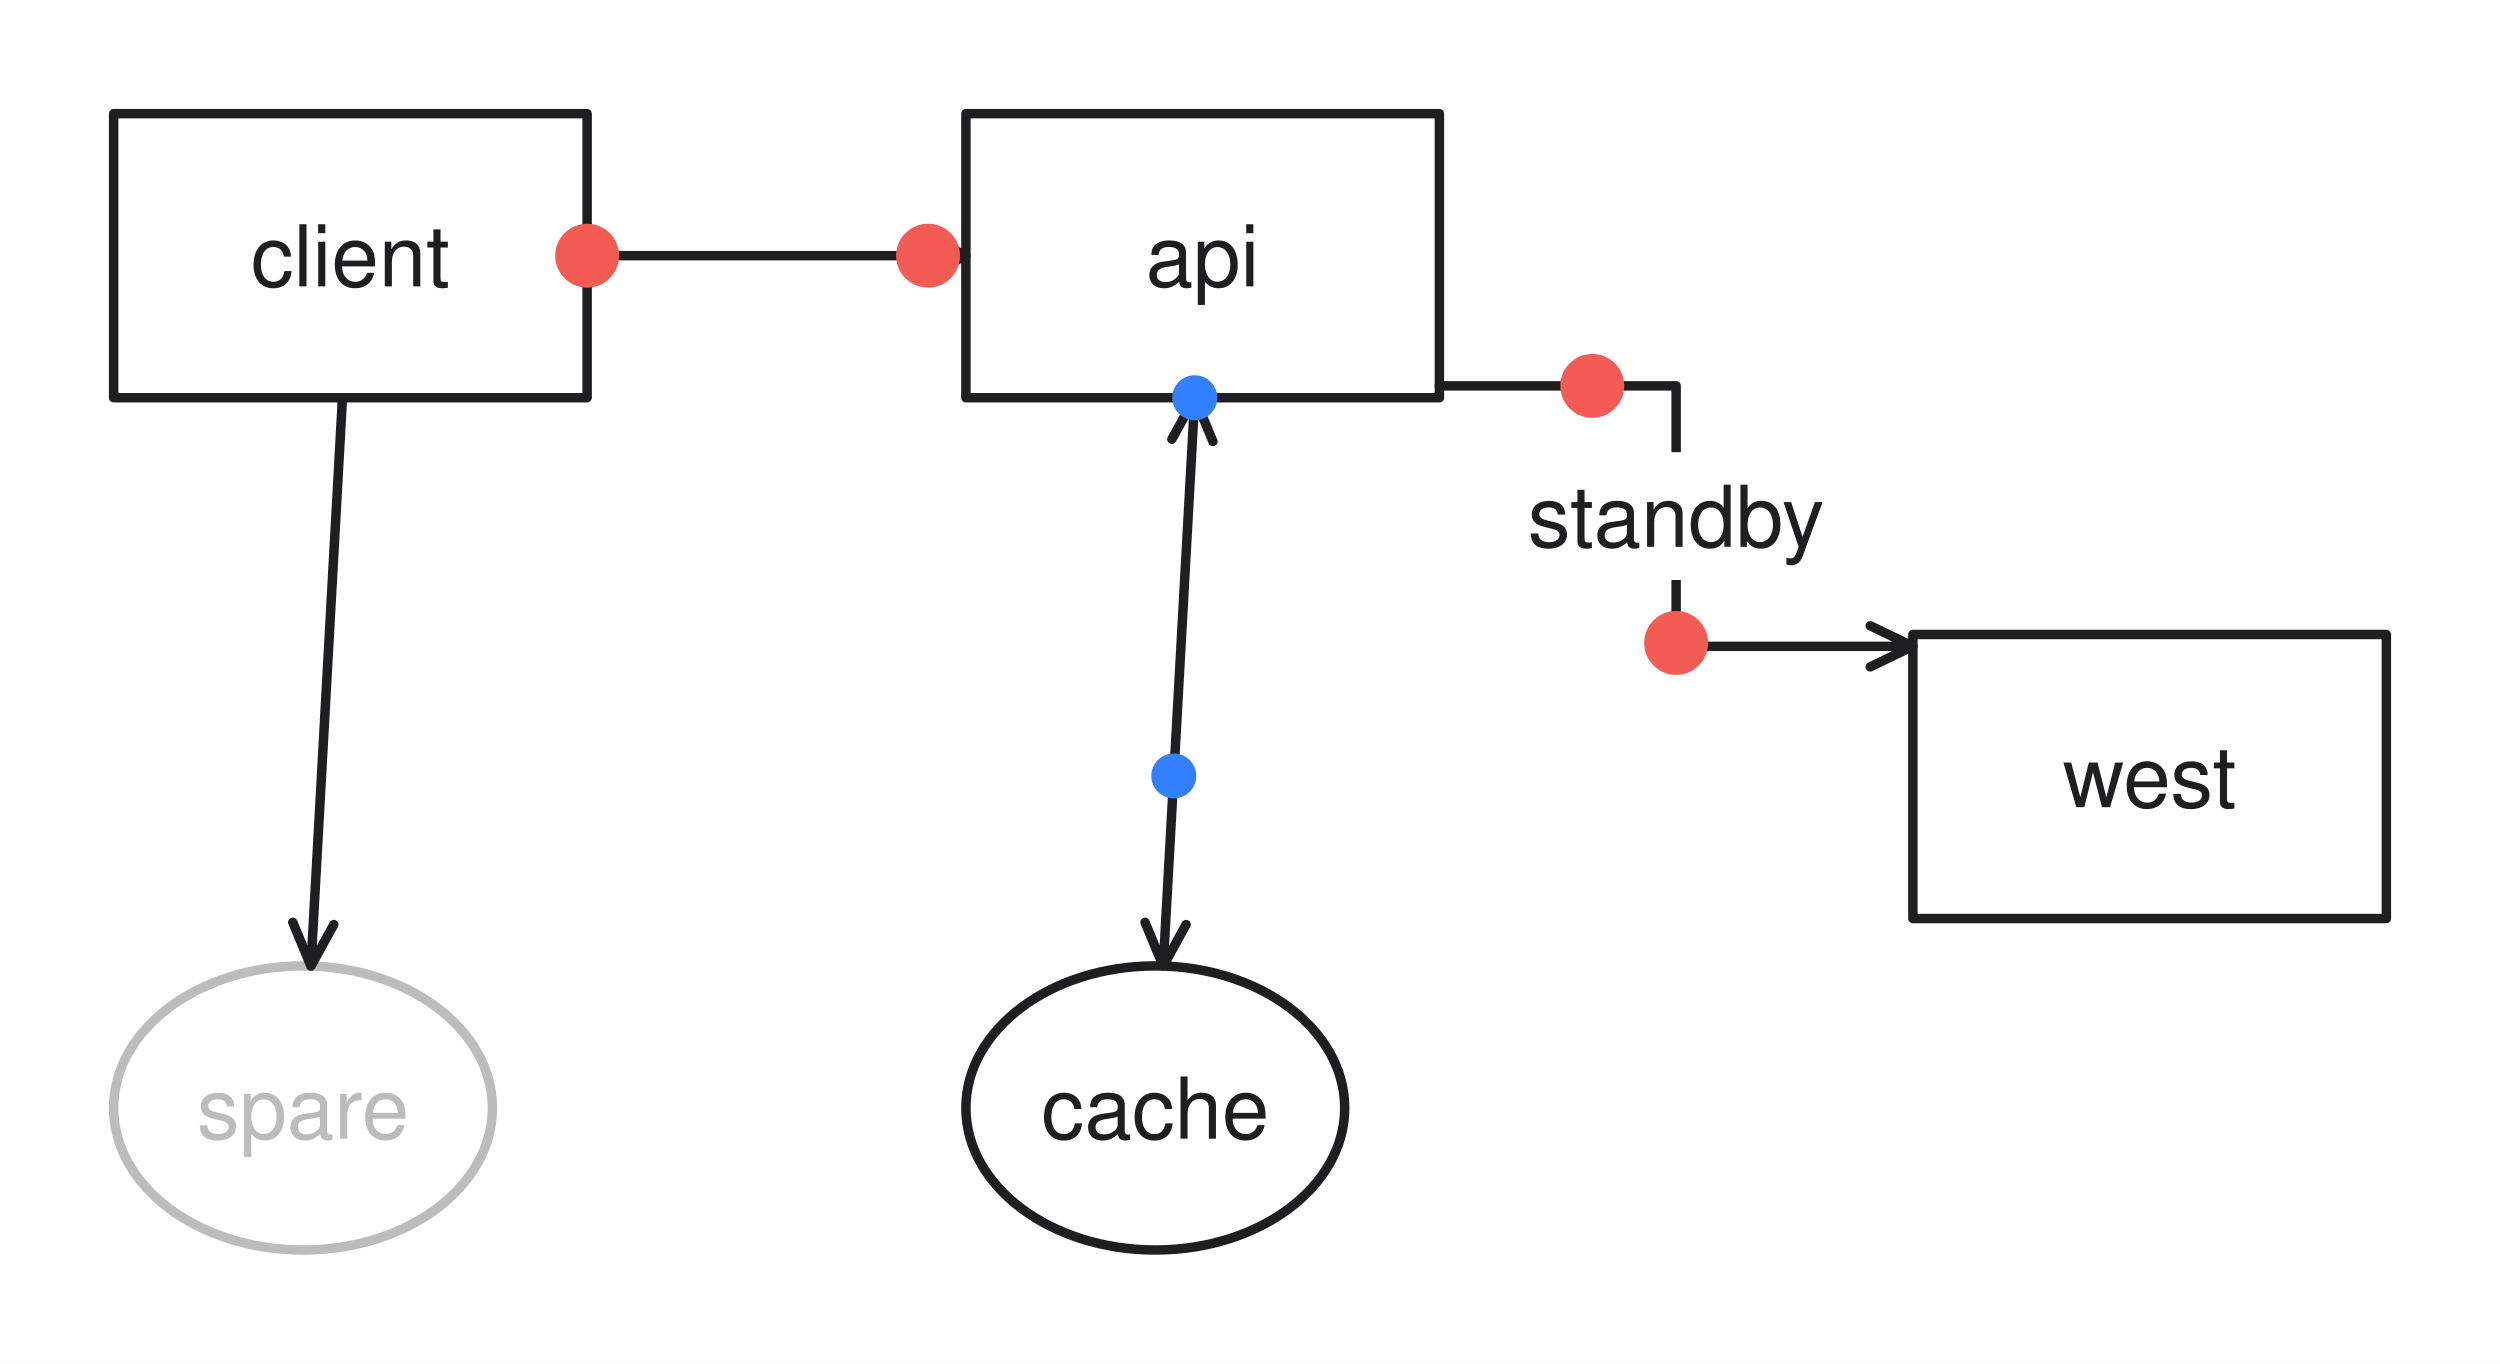
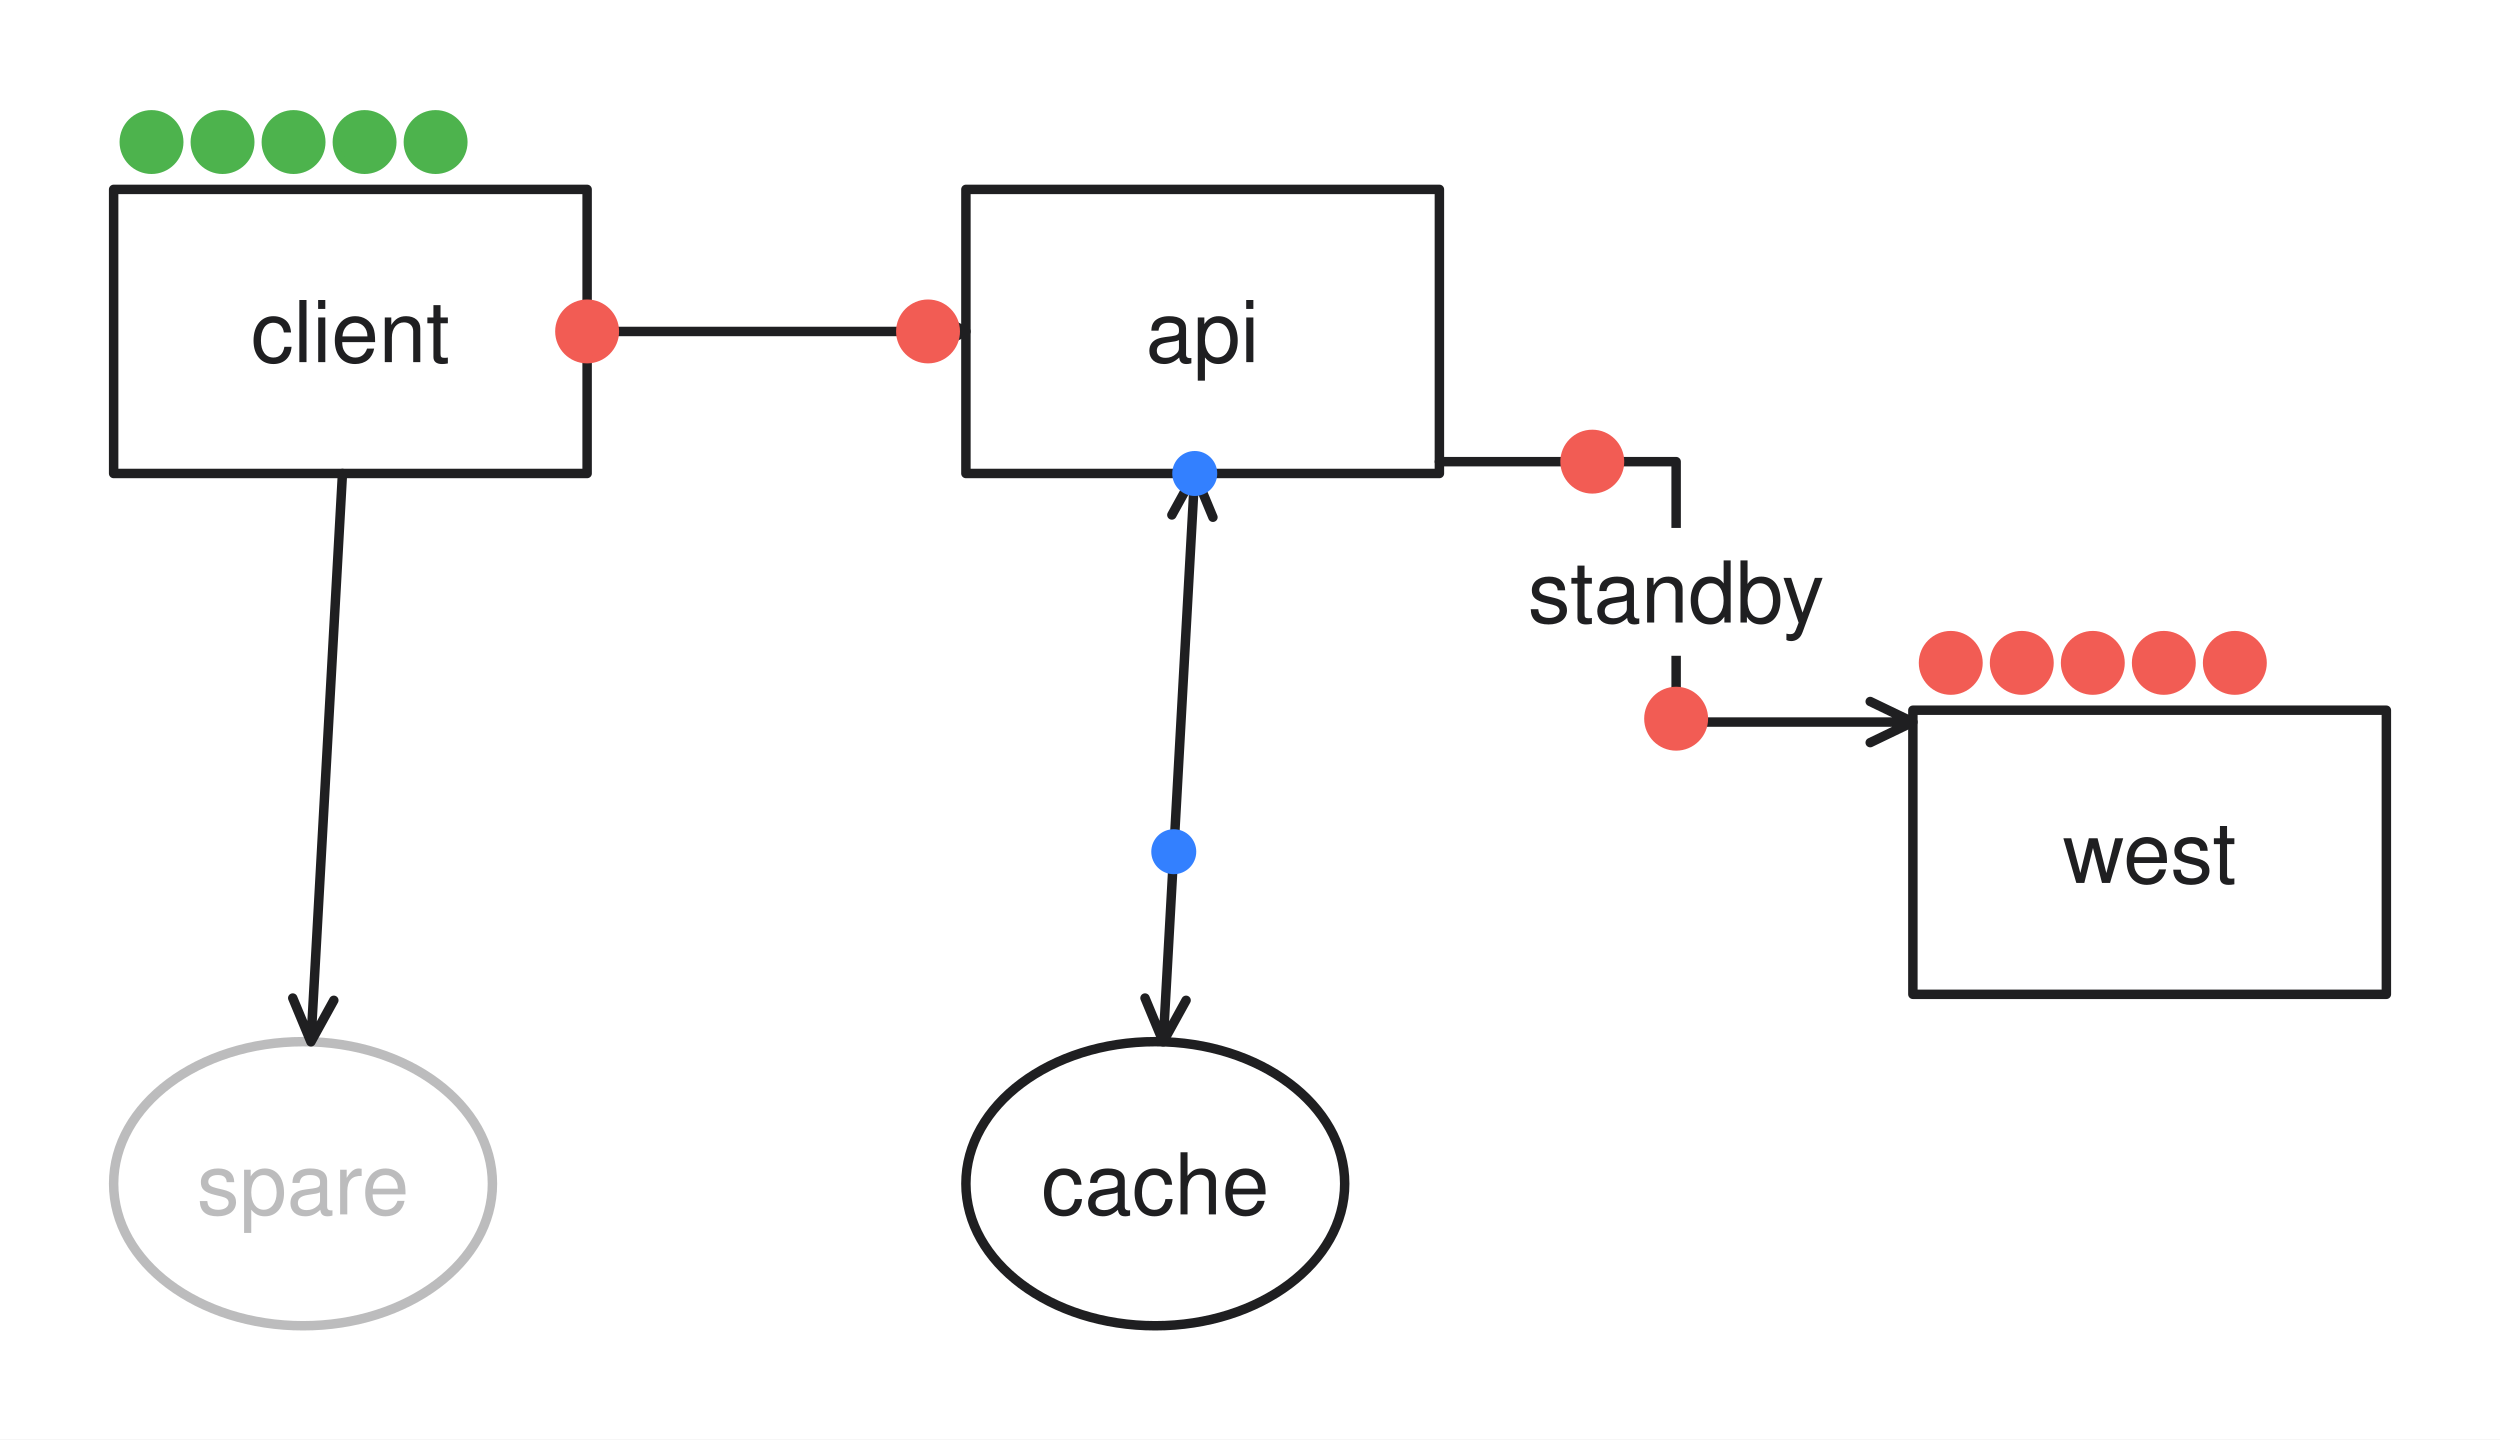
- <svg xmlns="http://www.w3.org/2000/svg" width="528" height="288" viewBox="-4 116 528 288">
-   <rect x="-4" y="116" width="528" height="288" fill="#ffffff" />
+ <svg xmlns="http://www.w3.org/2000/svg" width="528" height="304" viewBox="-4 100 528 304">
+   <rect x="-4" y="100" width="528" height="304" fill="#ffffff" />
  <path d="M20 140 L120 140 L120 200 L20 200 Z" fill="none" stroke="#1f1f21" stroke-width="2" stroke-linecap="round" stroke-linejoin="round" />
  <text x="70" font-family="Helvetica Neue, Helvetica, Arial, sans-serif" font-size="18" fill="#1f1f21" text-anchor="middle">
    <tspan x="70" y="176.48">client</tspan>
  </text>
  <path d="M200 140 L300 140 L300 200 L200 200 Z" fill="none" stroke="#1f1f21" stroke-width="2" stroke-linecap="round" stroke-linejoin="round" />
  <text x="250" font-family="Helvetica Neue, Helvetica, Arial, sans-serif" font-size="18" fill="#1f1f21" text-anchor="middle">
    <tspan x="250" y="176.48">api</tspan>
  </text>
  <path d="M400 250 L500 250 L500 310 L400 310 Z" fill="none" stroke="#1f1f21" stroke-width="2" stroke-linecap="round" stroke-linejoin="round" />
  <text x="450" font-family="Helvetica Neue, Helvetica, Arial, sans-serif" font-size="18" fill="#1f1f21" text-anchor="middle">
    <tspan x="450" y="286.48">west</tspan>
  </text>
  <path d="M280 350 C280 366.57 262.09 380 240 380 C217.91 380 200 366.57 200 350 C200 333.43 217.91 320 240 320 C262.09 320 280 333.43 280 350 Z" fill="none" stroke="#1f1f21" stroke-width="2" stroke-linecap="round" stroke-linejoin="round" />
  <text x="240" font-family="Helvetica Neue, Helvetica, Arial, sans-serif" font-size="18" fill="#1f1f21" text-anchor="middle">
    <tspan x="240" y="356.48">cache</tspan>
  </text>
  <g opacity="0.3">
    <path d="M100 350 C100 366.57 82.09 380 60 380 C37.91 380 20 366.57 20 350 C20 333.43 37.91 320 60 320 C82.09 320 100 333.43 100 350 Z" fill="none" stroke="#1f1f21" stroke-width="2" stroke-linecap="round" stroke-linejoin="round" />
    <text x="60" font-family="Helvetica Neue, Helvetica, Arial, sans-serif" font-size="18" fill="#1f1f21" text-anchor="middle">
      <tspan x="60" y="356.48">spare</tspan>
    </text>
  </g>
  <path d="M120 170 L160 170 M160 170 L160 170 M160 170 L200 170 M190.99 165.66 L200 170 M190.99 174.34 L200 170" fill="none" stroke="#1f1f21" stroke-width="2" stroke-linecap="round" stroke-linejoin="round" />
  <path d="M300 197.5 L350 197.5 M350 197.5 L350 252.5 M350 252.5 L400 252.5 M390.99 248.16 L400 252.5 M390.99 256.84 L400 252.5" fill="none" stroke="#1f1f21" stroke-width="2" stroke-linecap="round" stroke-linejoin="round" />
  <rect x="311.5" y="211.5" width="77" height="27" fill="#ffffff" />
  <text x="350" font-family="Helvetica Neue, Helvetica, Arial, sans-serif" font-size="18" fill="#1f1f21" text-anchor="middle">
    <tspan x="350" y="231.48">standby</tspan>
  </text>
  <path d="M241.67 320.03 L248.33 200 M243.5 208.76 L248.33 200 M252.17 209.24 L248.33 200 M246.5 311.27 L241.67 320.03 M237.83 310.79 L241.67 320.03" fill="none" stroke="#1f1f21" stroke-width="2" stroke-linecap="round" stroke-linejoin="round" />
  <path d="M68.33 200 L61.67 320.03 M66.5 311.27 L61.67 320.03 M57.83 310.79 L61.67 320.03" fill="none" stroke="#1f1f21" stroke-width="2" stroke-linecap="round" stroke-linejoin="round" />
  <path d="M356 251.79 C356 255.1 353.31 257.79 350 257.79 C346.69 257.79 344 255.1 344 251.79 C344 248.47 346.69 245.79 350 245.79 C353.31 245.79 356 248.47 356 251.79 Z" fill="#f25c54" stroke="none" />
  <path d="M356 251.79 C356 255.1 353.31 257.79 350 257.79 C346.69 257.79 344 255.1 344 251.79 C344 248.47 346.69 245.79 350 245.79 C353.31 245.79 356 248.47 356 251.79 Z" fill="none" stroke="#f25c54" stroke-width="1.5" stroke-linecap="round" stroke-linejoin="round" />
  <path d="M338.29 197.5 C338.29 200.81 335.6 203.5 332.29 203.5 C328.97 203.5 326.29 200.81 326.29 197.5 C326.29 194.19 328.97 191.5 332.29 191.5 C335.6 191.5 338.29 194.19 338.29 197.5 Z" fill="#f25c54" stroke="none" />
  <path d="M338.29 197.5 C338.29 200.81 335.6 203.5 332.29 203.5 C328.97 203.5 326.29 200.81 326.29 197.5 C326.29 194.19 328.97 191.5 332.29 191.5 C335.6 191.5 338.29 194.19 338.29 197.5 Z" fill="none" stroke="#f25c54" stroke-width="1.5" stroke-linecap="round" stroke-linejoin="round" />
  <path d="M198 170 C198 173.31 195.31 176 192 176 C188.69 176 186 173.31 186 170 C186 166.69 188.69 164 192 164 C195.31 164 198 166.69 198 170 Z" fill="#f25c54" stroke="none" />
  <path d="M198 170 C198 173.31 195.31 176 192 176 C188.69 176 186 173.31 186 170 C186 166.69 188.69 164 192 164 C195.31 164 198 166.69 198 170 Z" fill="none" stroke="#f25c54" stroke-width="1.5" stroke-linecap="round" stroke-linejoin="round" />
  <path d="M126 170 C126 173.31 123.31 176 120 176 C116.69 176 114 173.31 114 170 C114 166.69 116.69 164 120 164 C123.31 164 126 166.69 126 170 Z" fill="#f25c54" stroke="none" />
  <path d="M126 170 C126 173.31 123.31 176 120 176 C116.69 176 114 173.31 114 170 C114 166.69 116.69 164 120 164 C123.31 164 126 166.69 126 170 Z" fill="none" stroke="#f25c54" stroke-width="1.5" stroke-linecap="round" stroke-linejoin="round" />
  <path d="M247.9 279.88 C247.9 282.09 246.1 283.88 243.9 283.88 C241.69 283.88 239.9 282.09 239.9 279.88 C239.9 277.67 241.69 275.88 243.9 275.88 C246.1 275.88 247.9 277.67 247.9 279.88 Z" fill="#3380ff" stroke="none" />
  <path d="M247.9 279.88 C247.9 282.09 246.1 283.88 243.9 283.88 C241.69 283.88 239.9 282.09 239.9 279.88 C239.9 277.67 241.69 275.88 243.9 275.88 C246.1 275.88 247.9 277.67 247.9 279.88 Z" fill="none" stroke="#3380ff" stroke-width="1.5" stroke-linecap="round" stroke-linejoin="round" />
  <path d="M252.33 200 C252.33 202.21 250.54 204 248.33 204 C246.12 204 244.33 202.21 244.33 200 C244.33 197.79 246.12 196 248.33 196 C250.54 196 252.33 197.79 252.33 200 Z" fill="#3380ff" stroke="none" />
  <path d="M252.33 200 C252.33 202.21 250.54 204 248.33 204 C246.12 204 244.33 202.21 244.33 200 C244.33 197.79 246.12 196 248.33 196 C250.54 196 252.33 197.79 252.33 200 Z" fill="none" stroke="#3380ff" stroke-width="1.5" stroke-linecap="round" stroke-linejoin="round" />
+   <path d="M414 240 C414 243.31 411.31 246 408 246 C404.69 246 402 243.31 402 240 C402 236.69 404.69 234 408 234 C411.31 234 414 236.69 414 240 Z" fill="#f25c54" stroke="none" />
+   <path d="M414 240 C414 243.31 411.31 246 408 246 C404.69 246 402 243.31 402 240 C402 236.69 404.69 234 408 234 C411.31 234 414 236.69 414 240 Z" fill="none" stroke="#f25c54" stroke-width="1.5" stroke-linecap="round" stroke-linejoin="round" />
+   <path d="M429 240 C429 243.31 426.31 246 423 246 C419.69 246 417 243.31 417 240 C417 236.69 419.69 234 423 234 C426.31 234 429 236.69 429 240 Z" fill="#f25c54" stroke="none" />
+   <path d="M429 240 C429 243.31 426.31 246 423 246 C419.69 246 417 243.31 417 240 C417 236.69 419.69 234 423 234 C426.31 234 429 236.69 429 240 Z" fill="none" stroke="#f25c54" stroke-width="1.5" stroke-linecap="round" stroke-linejoin="round" />
+   <path d="M444 240 C444 243.31 441.31 246 438 246 C434.69 246 432 243.31 432 240 C432 236.69 434.69 234 438 234 C441.31 234 444 236.69 444 240 Z" fill="#f25c54" stroke="none" />
+   <path d="M444 240 C444 243.31 441.31 246 438 246 C434.69 246 432 243.31 432 240 C432 236.69 434.69 234 438 234 C441.31 234 444 236.69 444 240 Z" fill="none" stroke="#f25c54" stroke-width="1.5" stroke-linecap="round" stroke-linejoin="round" />
+   <path d="M459 240 C459 243.31 456.31 246 453 246 C449.69 246 447 243.31 447 240 C447 236.69 449.69 234 453 234 C456.31 234 459 236.69 459 240 Z" fill="#f25c54" stroke="none" />
+   <path d="M459 240 C459 243.31 456.31 246 453 246 C449.69 246 447 243.31 447 240 C447 236.69 449.69 234 453 234 C456.31 234 459 236.69 459 240 Z" fill="none" stroke="#f25c54" stroke-width="1.5" stroke-linecap="round" stroke-linejoin="round" />
+   <path d="M474 240 C474 243.31 471.31 246 468 246 C464.69 246 462 243.31 462 240 C462 236.69 464.69 234 468 234 C471.31 234 474 236.69 474 240 Z" fill="#f25c54" stroke="none" />
+   <path d="M474 240 C474 243.31 471.31 246 468 246 C464.69 246 462 243.31 462 240 C462 236.69 464.69 234 468 234 C471.31 234 474 236.69 474 240 Z" fill="none" stroke="#f25c54" stroke-width="1.5" stroke-linecap="round" stroke-linejoin="round" />
+   <path d="M34 130 C34 133.31 31.31 136 28 136 C24.69 136 22 133.31 22 130 C22 126.69 24.69 124 28 124 C31.31 124 34 126.69 34 130 Z" fill="#4db34d" stroke="none" />
+   <path d="M34 130 C34 133.31 31.31 136 28 136 C24.69 136 22 133.31 22 130 C22 126.69 24.69 124 28 124 C31.31 124 34 126.69 34 130 Z" fill="none" stroke="#4db34d" stroke-width="1.5" stroke-linecap="round" stroke-linejoin="round" />
+   <path d="M49 130 C49 133.31 46.31 136 43 136 C39.69 136 37 133.31 37 130 C37 126.69 39.69 124 43 124 C46.31 124 49 126.69 49 130 Z" fill="#4db34d" stroke="none" />
+   <path d="M49 130 C49 133.31 46.31 136 43 136 C39.69 136 37 133.31 37 130 C37 126.69 39.69 124 43 124 C46.31 124 49 126.69 49 130 Z" fill="none" stroke="#4db34d" stroke-width="1.5" stroke-linecap="round" stroke-linejoin="round" />
+   <path d="M64 130 C64 133.31 61.31 136 58 136 C54.69 136 52 133.31 52 130 C52 126.69 54.69 124 58 124 C61.31 124 64 126.69 64 130 Z" fill="#4db34d" stroke="none" />
+   <path d="M64 130 C64 133.31 61.31 136 58 136 C54.69 136 52 133.31 52 130 C52 126.69 54.69 124 58 124 C61.31 124 64 126.69 64 130 Z" fill="none" stroke="#4db34d" stroke-width="1.5" stroke-linecap="round" stroke-linejoin="round" />
+   <path d="M79 130 C79 133.31 76.31 136 73 136 C69.69 136 67 133.31 67 130 C67 126.69 69.69 124 73 124 C76.31 124 79 126.69 79 130 Z" fill="#4db34d" stroke="none" />
+   <path d="M79 130 C79 133.31 76.31 136 73 136 C69.69 136 67 133.31 67 130 C67 126.69 69.69 124 73 124 C76.31 124 79 126.69 79 130 Z" fill="none" stroke="#4db34d" stroke-width="1.5" stroke-linecap="round" stroke-linejoin="round" />
+   <path d="M94 130 C94 133.31 91.31 136 88 136 C84.69 136 82 133.31 82 130 C82 126.69 84.69 124 88 124 C91.31 124 94 126.69 94 130 Z" fill="#4db34d" stroke="none" />
+   <path d="M94 130 C94 133.31 91.31 136 88 136 C84.69 136 82 133.31 82 130 C82 126.69 84.69 124 88 124 C91.31 124 94 126.69 94 130 Z" fill="none" stroke="#4db34d" stroke-width="1.5" stroke-linecap="round" stroke-linejoin="round" />
</svg>
